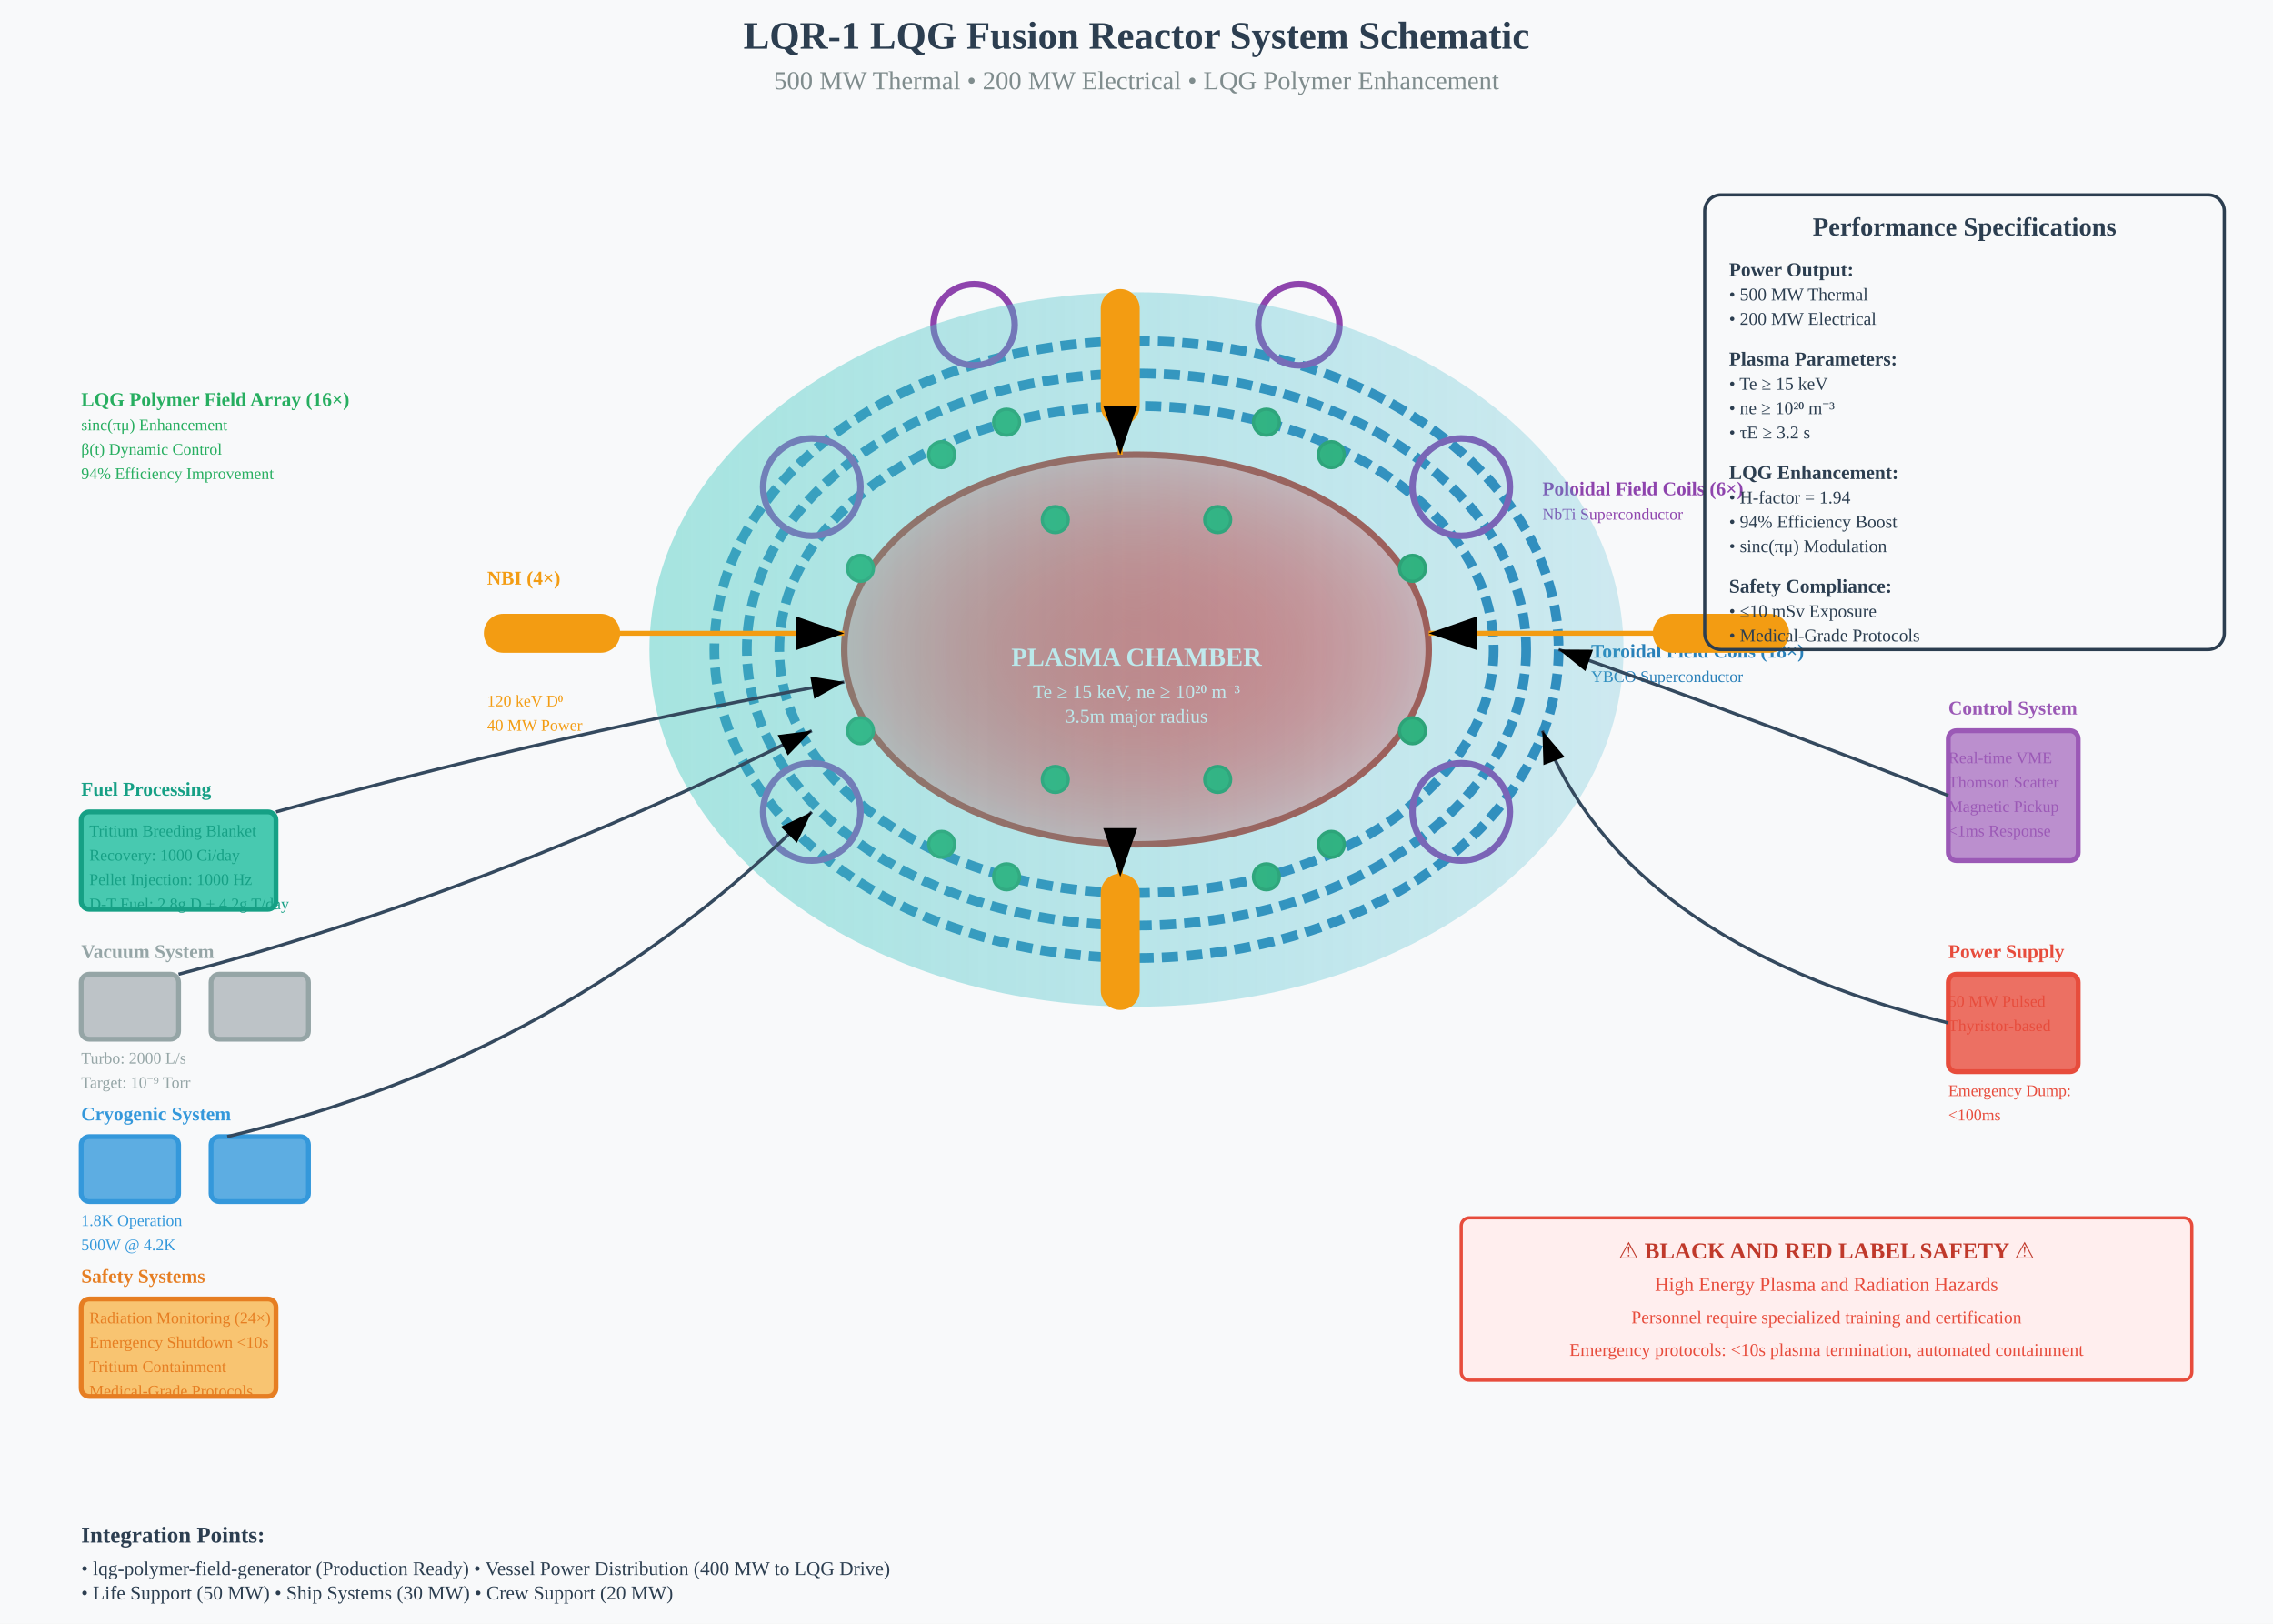
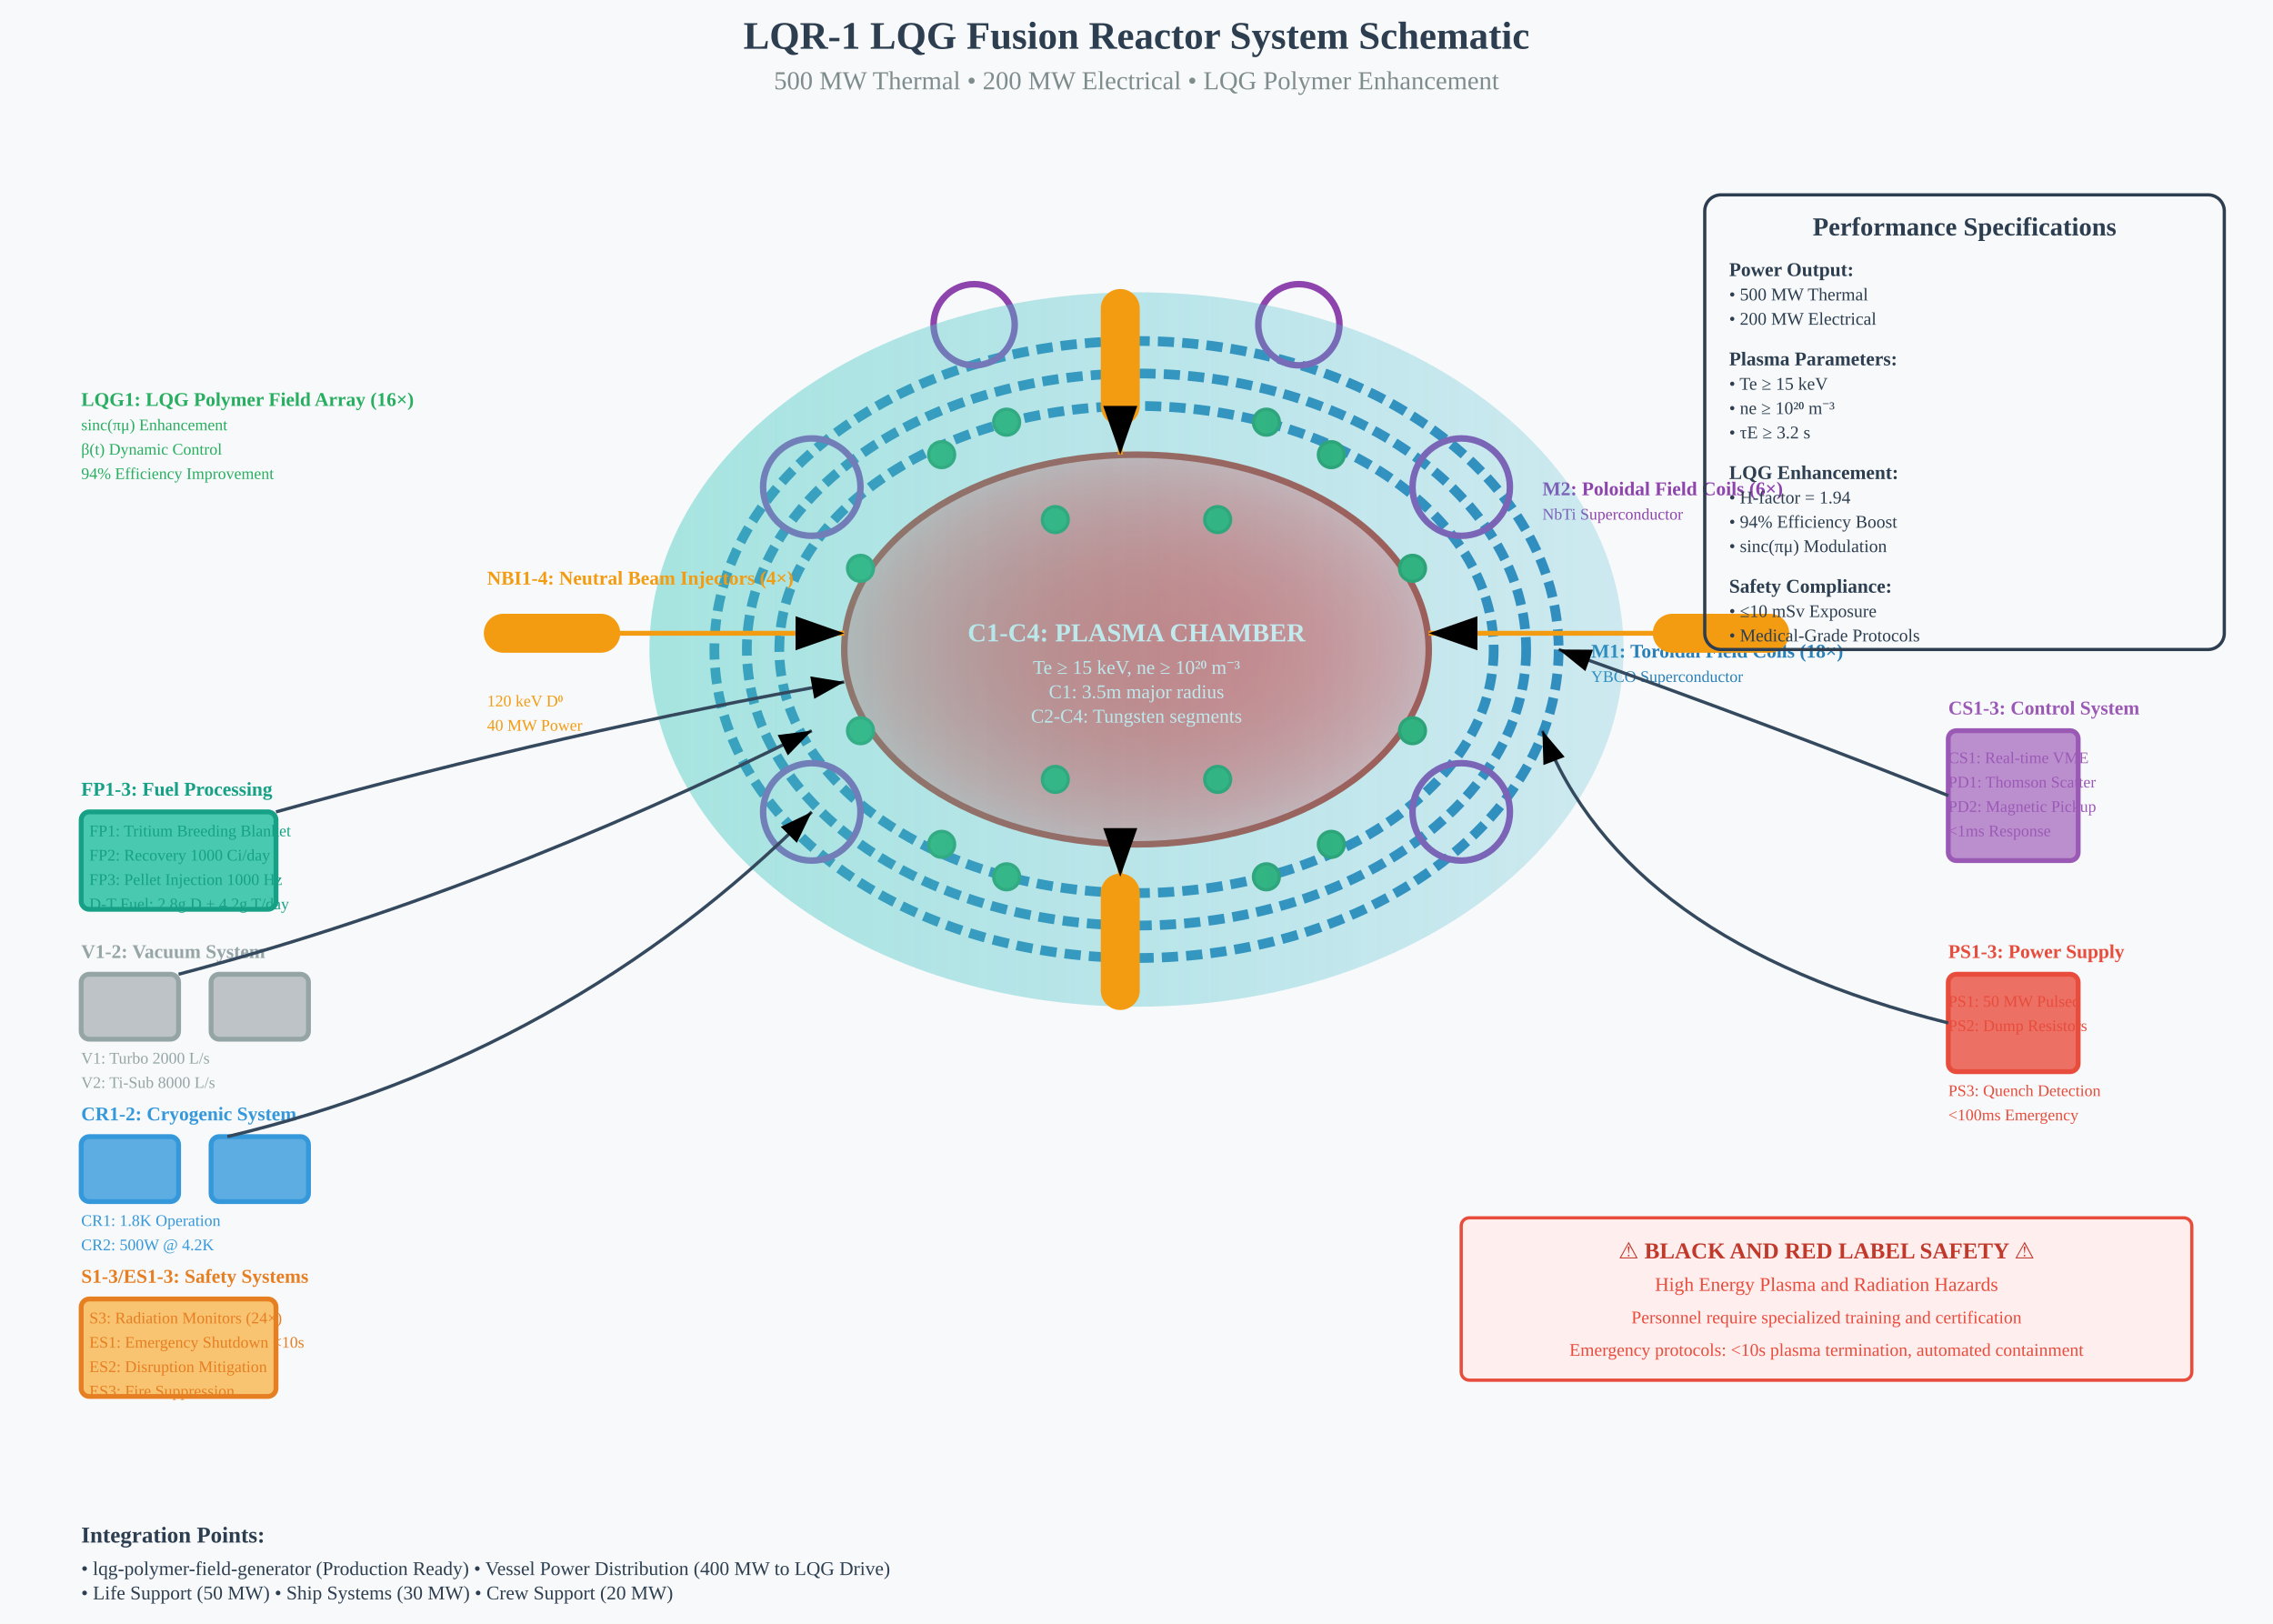
<svg xmlns="http://www.w3.org/2000/svg" viewBox="0 0 1400 1000">
  <defs>
    <marker id="arrowhead" markerWidth="10" markerHeight="7" refX="10" refY="3.5" orient="auto">
      <polygon points="0 0, 10 3.5, 0 7" fill="#000" />
    </marker>
    <radialGradient id="plasmaGrad" cx="50%" cy="50%" r="50%">
      <stop offset="0%" style="stop-color:#ff6b6b;stop-opacity:1" />
      <stop offset="100%" style="stop-color:#ff0000;stop-opacity:0.3" />
    </radialGradient>
    <linearGradient id="fieldGrad" x1="0%" y1="0%" x2="100%" y2="0%">
      <stop offset="0%" style="stop-color:#4ecdc4;stop-opacity:0.8" />
      <stop offset="100%" style="stop-color:#45b7d1;stop-opacity:0.4" />
    </linearGradient>
  </defs>
  <rect width="1400" height="1000" fill="#f8f9fa" />
  <text x="700" y="30" text-anchor="middle" font-size="24" font-weight="bold" fill="#2c3e50">
    LQR-1 LQG Fusion Reactor System Schematic
  </text>
  <text x="700" y="55" text-anchor="middle" font-size="16" fill="#7f8c8d">
    500 MW Thermal • 200 MW Electrical • LQG Polymer Enhancement
  </text>
  <ellipse cx="700" cy="400" rx="180" ry="120" fill="url(#plasmaGrad)" stroke="#c0392b" stroke-width="4" />
-   <text x="700" y="410" text-anchor="middle" font-size="16" font-weight="bold" fill="#fff">
-     PLASMA CHAMBER
+   <text x="700" y="395" text-anchor="middle" font-size="16" font-weight="bold" fill="#fff">
+     C1-C4: PLASMA CHAMBER
+   </text>
+   <text x="700" y="415" text-anchor="middle" font-size="12" fill="#fff">
+     Te ≥ 15 keV, ne ≥ 10²⁰ m⁻³
  </text>
  <text x="700" y="430" text-anchor="middle" font-size="12" fill="#fff">
-     Te ≥ 15 keV, ne ≥ 10²⁰ m⁻³
+     C1: 3.5m major radius
  </text>
  <text x="700" y="445" text-anchor="middle" font-size="12" fill="#fff">
-     3.5m major radius
+     C2-C4: Tungsten segments
  </text>
  <g stroke="#2980b9" stroke-width="6" fill="none">
    <ellipse cx="700" cy="400" rx="220" ry="150" stroke-dasharray="10,5" />
    <ellipse cx="700" cy="400" rx="240" ry="170" stroke-dasharray="10,5" />
    <ellipse cx="700" cy="400" rx="260" ry="190" stroke-dasharray="10,5" />
  </g>
  <text x="980" y="405" font-size="12" fill="#2980b9" font-weight="bold">
-     Toroidal Field Coils (18×)
+     M1: Toroidal Field Coils (18×)
  </text>
  <text x="980" y="420" font-size="10" fill="#2980b9">
    YBCO Superconductor
  </text>
  <g stroke="#8e44ad" stroke-width="4" fill="none">
    <circle cx="500" cy="300" r="30" />
    <circle cx="900" cy="300" r="30" />
    <circle cx="500" cy="500" r="30" />
    <circle cx="900" cy="500" r="30" />
    <circle cx="600" cy="200" r="25" />
    <circle cx="800" cy="200" r="25" />
  </g>
  <text x="950" y="305" font-size="12" fill="#8e44ad" font-weight="bold">
-     Poloidal Field Coils (6×)
+     M2: Poloidal Field Coils (6×)
  </text>
  <text x="950" y="320" font-size="10" fill="#8e44ad">
    NbTi Superconductor
  </text>
  <g fill="#27ae60" stroke="#229954" stroke-width="2">
    <circle cx="580" cy="280" r="8" />
    <circle cx="620" cy="260" r="8" />
    <circle cx="780" cy="260" r="8" />
    <circle cx="820" cy="280" r="8" />
    <circle cx="580" cy="520" r="8" />
    <circle cx="620" cy="540" r="8" />
    <circle cx="780" cy="540" r="8" />
    <circle cx="820" cy="520" r="8" />
    <circle cx="530" cy="350" r="8" />
    <circle cx="530" cy="450" r="8" />
    <circle cx="870" cy="350" r="8" />
    <circle cx="870" cy="450" r="8" />
    <circle cx="650" cy="320" r="8" />
    <circle cx="750" cy="320" r="8" />
    <circle cx="650" cy="480" r="8" />
    <circle cx="750" cy="480" r="8" />
  </g>
  <g fill="url(#fieldGrad)" opacity="0.6">
    <ellipse cx="700" cy="400" rx="300" ry="220" />
  </g>
  <text x="50" y="250" font-size="12" fill="#27ae60" font-weight="bold">
-     LQG Polymer Field Array (16×)
+     LQG1: LQG Polymer Field Array (16×)
  </text>
  <text x="50" y="265" font-size="10" fill="#27ae60">
    sinc(πμ) Enhancement
  </text>
  <text x="50" y="280" font-size="10" fill="#27ae60">
    β(t) Dynamic Control
  </text>
  <text x="50" y="295" font-size="10" fill="#27ae60">
    94% Efficiency Improvement
  </text>
  <g stroke="#f39c12" stroke-width="4" fill="#f39c12">
    <rect x="300" y="380" width="80" height="20" rx="10" />
    <rect x="1020" y="380" width="80" height="20" rx="10" />
    <rect x="680" y="180" width="20" height="80" rx="10" />
    <rect x="680" y="540" width="20" height="80" rx="10" />
  </g>
  <g stroke="#f39c12" stroke-width="3" fill="none" marker-end="url(#arrowhead)">
    <line x1="380" y1="390" x2="520" y2="390" />
    <line x1="1020" y1="390" x2="880" y2="390" />
    <line x1="690" y1="260" x2="690" y2="280" />
    <line x1="690" y1="520" x2="690" y2="540" />
  </g>
  <text x="300" y="360" font-size="12" fill="#f39c12" font-weight="bold">
-     NBI (4×)
+     NBI1-4: Neutral Beam Injectors (4×)
  </text>
  <text x="300" y="435" font-size="10" fill="#f39c12">
    120 keV D⁰
  </text>
  <text x="300" y="450" font-size="10" fill="#f39c12">
    40 MW Power
  </text>
  <g stroke="#95a5a6" stroke-width="3" fill="#bdc3c7">
    <rect x="50" y="600" width="60" height="40" rx="5" />
    <rect x="130" y="600" width="60" height="40" rx="5" />
  </g>
  <text x="50" y="590" font-size="12" fill="#95a5a6" font-weight="bold">
-     Vacuum System
+     V1-2: Vacuum System
  </text>
  <text x="50" y="655" font-size="10" fill="#95a5a6">
-     Turbo: 2000 L/s
+     V1: Turbo 2000 L/s
  </text>
  <text x="50" y="670" font-size="10" fill="#95a5a6">
-     Target: 10⁻⁹ Torr
+     V2: Ti-Sub 8000 L/s
  </text>
  <g stroke="#3498db" stroke-width="3" fill="#5dade2">
    <rect x="50" y="700" width="60" height="40" rx="5" />
    <rect x="130" y="700" width="60" height="40" rx="5" />
  </g>
  <text x="50" y="690" font-size="12" fill="#3498db" font-weight="bold">
-     Cryogenic System
+     CR1-2: Cryogenic System
  </text>
  <text x="50" y="755" font-size="10" fill="#3498db">
-     1.8K Operation
+     CR1: 1.8K Operation
  </text>
  <text x="50" y="770" font-size="10" fill="#3498db">
-     500W @ 4.2K
+     CR2: 500W @ 4.2K
  </text>
  <g stroke="#e74c3c" stroke-width="3" fill="#ec7063">
    <rect x="1200" y="600" width="80" height="60" rx="5" />
  </g>
  <text x="1200" y="590" font-size="12" fill="#e74c3c" font-weight="bold">
-     Power Supply
+     PS1-3: Power Supply
  </text>
  <text x="1200" y="620" font-size="10" fill="#e74c3c">
-     50 MW Pulsed
+     PS1: 50 MW Pulsed
  </text>
  <text x="1200" y="635" font-size="10" fill="#e74c3c">
-     Thyristor-based
+     PS2: Dump Resistors
  </text>
  <text x="1200" y="675" font-size="10" fill="#e74c3c">
-     Emergency Dump:
+     PS3: Quench Detection
  </text>
  <text x="1200" y="690" font-size="10" fill="#e74c3c">
-     &lt;100ms
+     &lt;100ms Emergency
  </text>
  <g stroke="#9b59b6" stroke-width="3" fill="#bb8fce">
    <rect x="1200" y="450" width="80" height="80" rx="5" />
  </g>
  <text x="1200" y="440" font-size="12" fill="#9b59b6" font-weight="bold">
-     Control System
+     CS1-3: Control System
  </text>
  <text x="1200" y="470" font-size="10" fill="#9b59b6">
-     Real-time VME
+     CS1: Real-time VME
  </text>
  <text x="1200" y="485" font-size="10" fill="#9b59b6">
-     Thomson Scatter
+     PD1: Thomson Scatter
  </text>
  <text x="1200" y="500" font-size="10" fill="#9b59b6">
-     Magnetic Pickup
+     PD2: Magnetic Pickup
  </text>
  <text x="1200" y="515" font-size="10" fill="#9b59b6">
    &lt;1ms Response
  </text>
  <g stroke="#e67e22" stroke-width="3" fill="#f8c471">
    <rect x="50" y="800" width="120" height="60" rx="5" />
  </g>
  <text x="50" y="790" font-size="12" fill="#e67e22" font-weight="bold">
-     Safety Systems
+     S1-3/ES1-3: Safety Systems
  </text>
  <text x="55" y="815" font-size="10" fill="#e67e22">
-     Radiation Monitoring (24×)
+     S3: Radiation Monitors (24×)
  </text>
  <text x="55" y="830" font-size="10" fill="#e67e22">
-     Emergency Shutdown &lt;10s
+     ES1: Emergency Shutdown &lt;10s
  </text>
  <text x="55" y="845" font-size="10" fill="#e67e22">
-     Tritium Containment
+     ES2: Disruption Mitigation
  </text>
  <text x="55" y="860" font-size="10" fill="#e67e22">
-     Medical-Grade Protocols
+     ES3: Fire Suppression
  </text>
  <g stroke="#16a085" stroke-width="3" fill="#48c9b0">
    <rect x="50" y="500" width="120" height="60" rx="5" />
  </g>
  <text x="50" y="490" font-size="12" fill="#16a085" font-weight="bold">
-     Fuel Processing
+     FP1-3: Fuel Processing
  </text>
  <text x="55" y="515" font-size="10" fill="#16a085">
-     Tritium Breeding Blanket
+     FP1: Tritium Breeding Blanket
  </text>
  <text x="55" y="530" font-size="10" fill="#16a085">
-     Recovery: 1000 Ci/day
+     FP2: Recovery 1000 Ci/day
  </text>
  <text x="55" y="545" font-size="10" fill="#16a085">
-     Pellet Injection: 1000 Hz
+     FP3: Pellet Injection 1000 Hz
  </text>
  <text x="55" y="560" font-size="10" fill="#16a085">
    D-T Fuel: 2.8g D + 4.2g T/day
  </text>
  <g stroke="#2c3e50" stroke-width="2" fill="none">
    <rect x="1050" y="120" width="320" height="280" rx="10" />
  </g>
  <text x="1210" y="145" text-anchor="middle" font-size="16" font-weight="bold" fill="#2c3e50">
    Performance Specifications
  </text>
  <text x="1065" y="170" font-size="12" fill="#2c3e50" font-weight="bold">Power Output:</text>
  <text x="1065" y="185" font-size="11" fill="#2c3e50">• 500 MW Thermal</text>
  <text x="1065" y="200" font-size="11" fill="#2c3e50">• 200 MW Electrical</text>
  <text x="1065" y="225" font-size="12" fill="#2c3e50" font-weight="bold">Plasma Parameters:</text>
  <text x="1065" y="240" font-size="11" fill="#2c3e50">• Te ≥ 15 keV</text>
  <text x="1065" y="255" font-size="11" fill="#2c3e50">• ne ≥ 10²⁰ m⁻³</text>
  <text x="1065" y="270" font-size="11" fill="#2c3e50">• τE ≥ 3.2 s</text>
  <text x="1065" y="295" font-size="12" fill="#2c3e50" font-weight="bold">LQG Enhancement:</text>
  <text x="1065" y="310" font-size="11" fill="#2c3e50">• H-factor = 1.94</text>
  <text x="1065" y="325" font-size="11" fill="#2c3e50">• 94% Efficiency Boost</text>
  <text x="1065" y="340" font-size="11" fill="#2c3e50">• sinc(πμ) Modulation</text>
  <text x="1065" y="365" font-size="12" fill="#2c3e50" font-weight="bold">Safety Compliance:</text>
  <text x="1065" y="380" font-size="11" fill="#2c3e50">• ≤10 mSv Exposure</text>
  <text x="1065" y="395" font-size="11" fill="#2c3e50">• Medical-Grade Protocols</text>
  <g stroke="#34495e" stroke-width="2" fill="none" marker-end="url(#arrowhead)">
    <path d="M 110 600 Q 300 550 500 450" />
    <path d="M 140 700 Q 350 650 500 500" />
    <path d="M 1200 630 Q 1000 580 950 450" />
    <path d="M 1200 490 Q 1100 450 960 400" />
    <path d="M 170 500 Q 350 450 520 420" />
  </g>
  <text x="50" y="950" font-size="14" fill="#2c3e50" font-weight="bold">
    Integration Points:
  </text>
  <text x="50" y="970" font-size="12" fill="#2c3e50">
    • lqg-polymer-field-generator (Production Ready) • Vessel Power Distribution (400 MW to LQG Drive)
  </text>
  <text x="50" y="985" font-size="12" fill="#2c3e50">
    • Life Support (50 MW) • Ship Systems (30 MW) • Crew Support (20 MW)
  </text>
  <rect x="900" y="750" width="450" height="100" fill="#fee" stroke="#e74c3c" stroke-width="2" rx="5" />
  <text x="1125" y="775" text-anchor="middle" font-size="14" font-weight="bold" fill="#c0392b">
    ⚠️ BLACK AND RED LABEL SAFETY ⚠️
  </text>
  <text x="1125" y="795" text-anchor="middle" font-size="12" fill="#e74c3c">
    High Energy Plasma and Radiation Hazards
  </text>
  <text x="1125" y="815" text-anchor="middle" font-size="11" fill="#e74c3c">
    Personnel require specialized training and certification
  </text>
  <text x="1125" y="835" text-anchor="middle" font-size="11" fill="#e74c3c">
    Emergency protocols: &lt;10s plasma termination, automated containment
  </text>
</svg>
